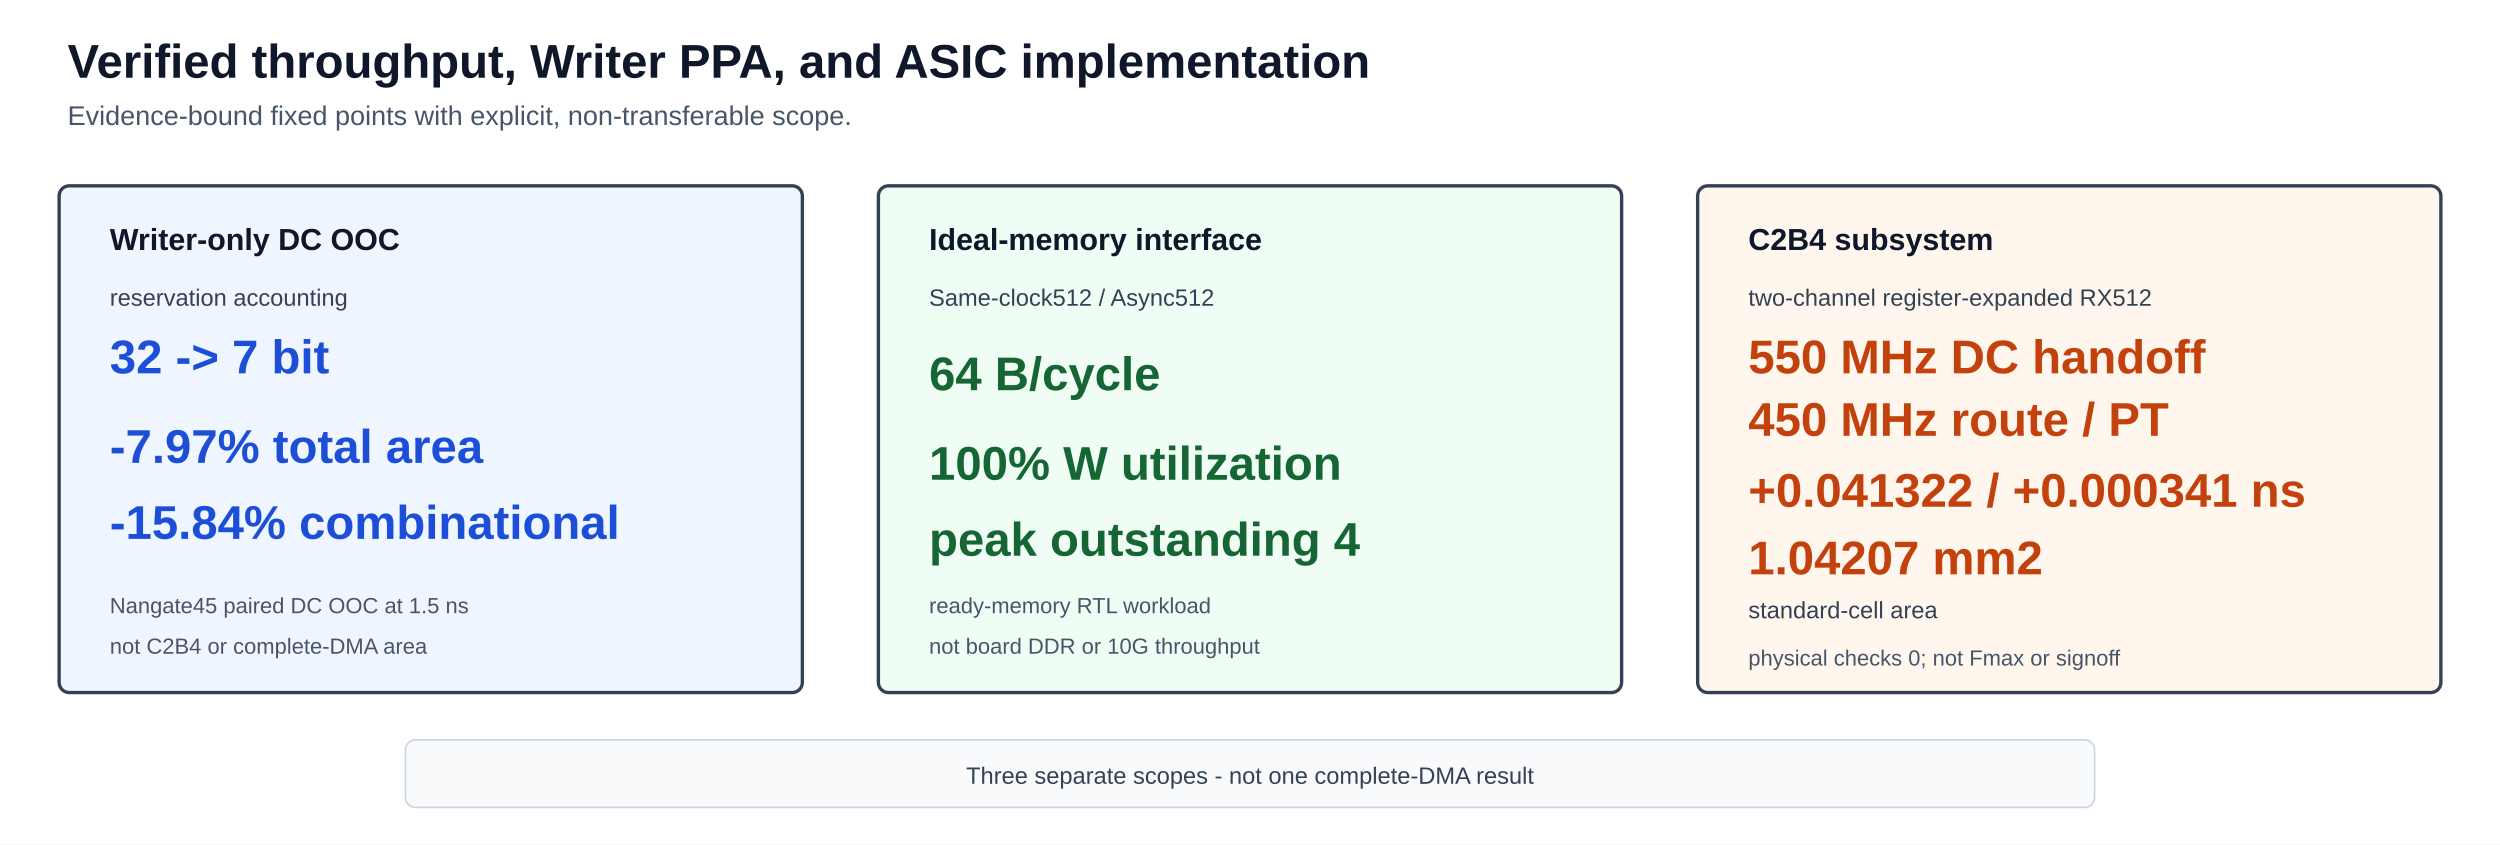
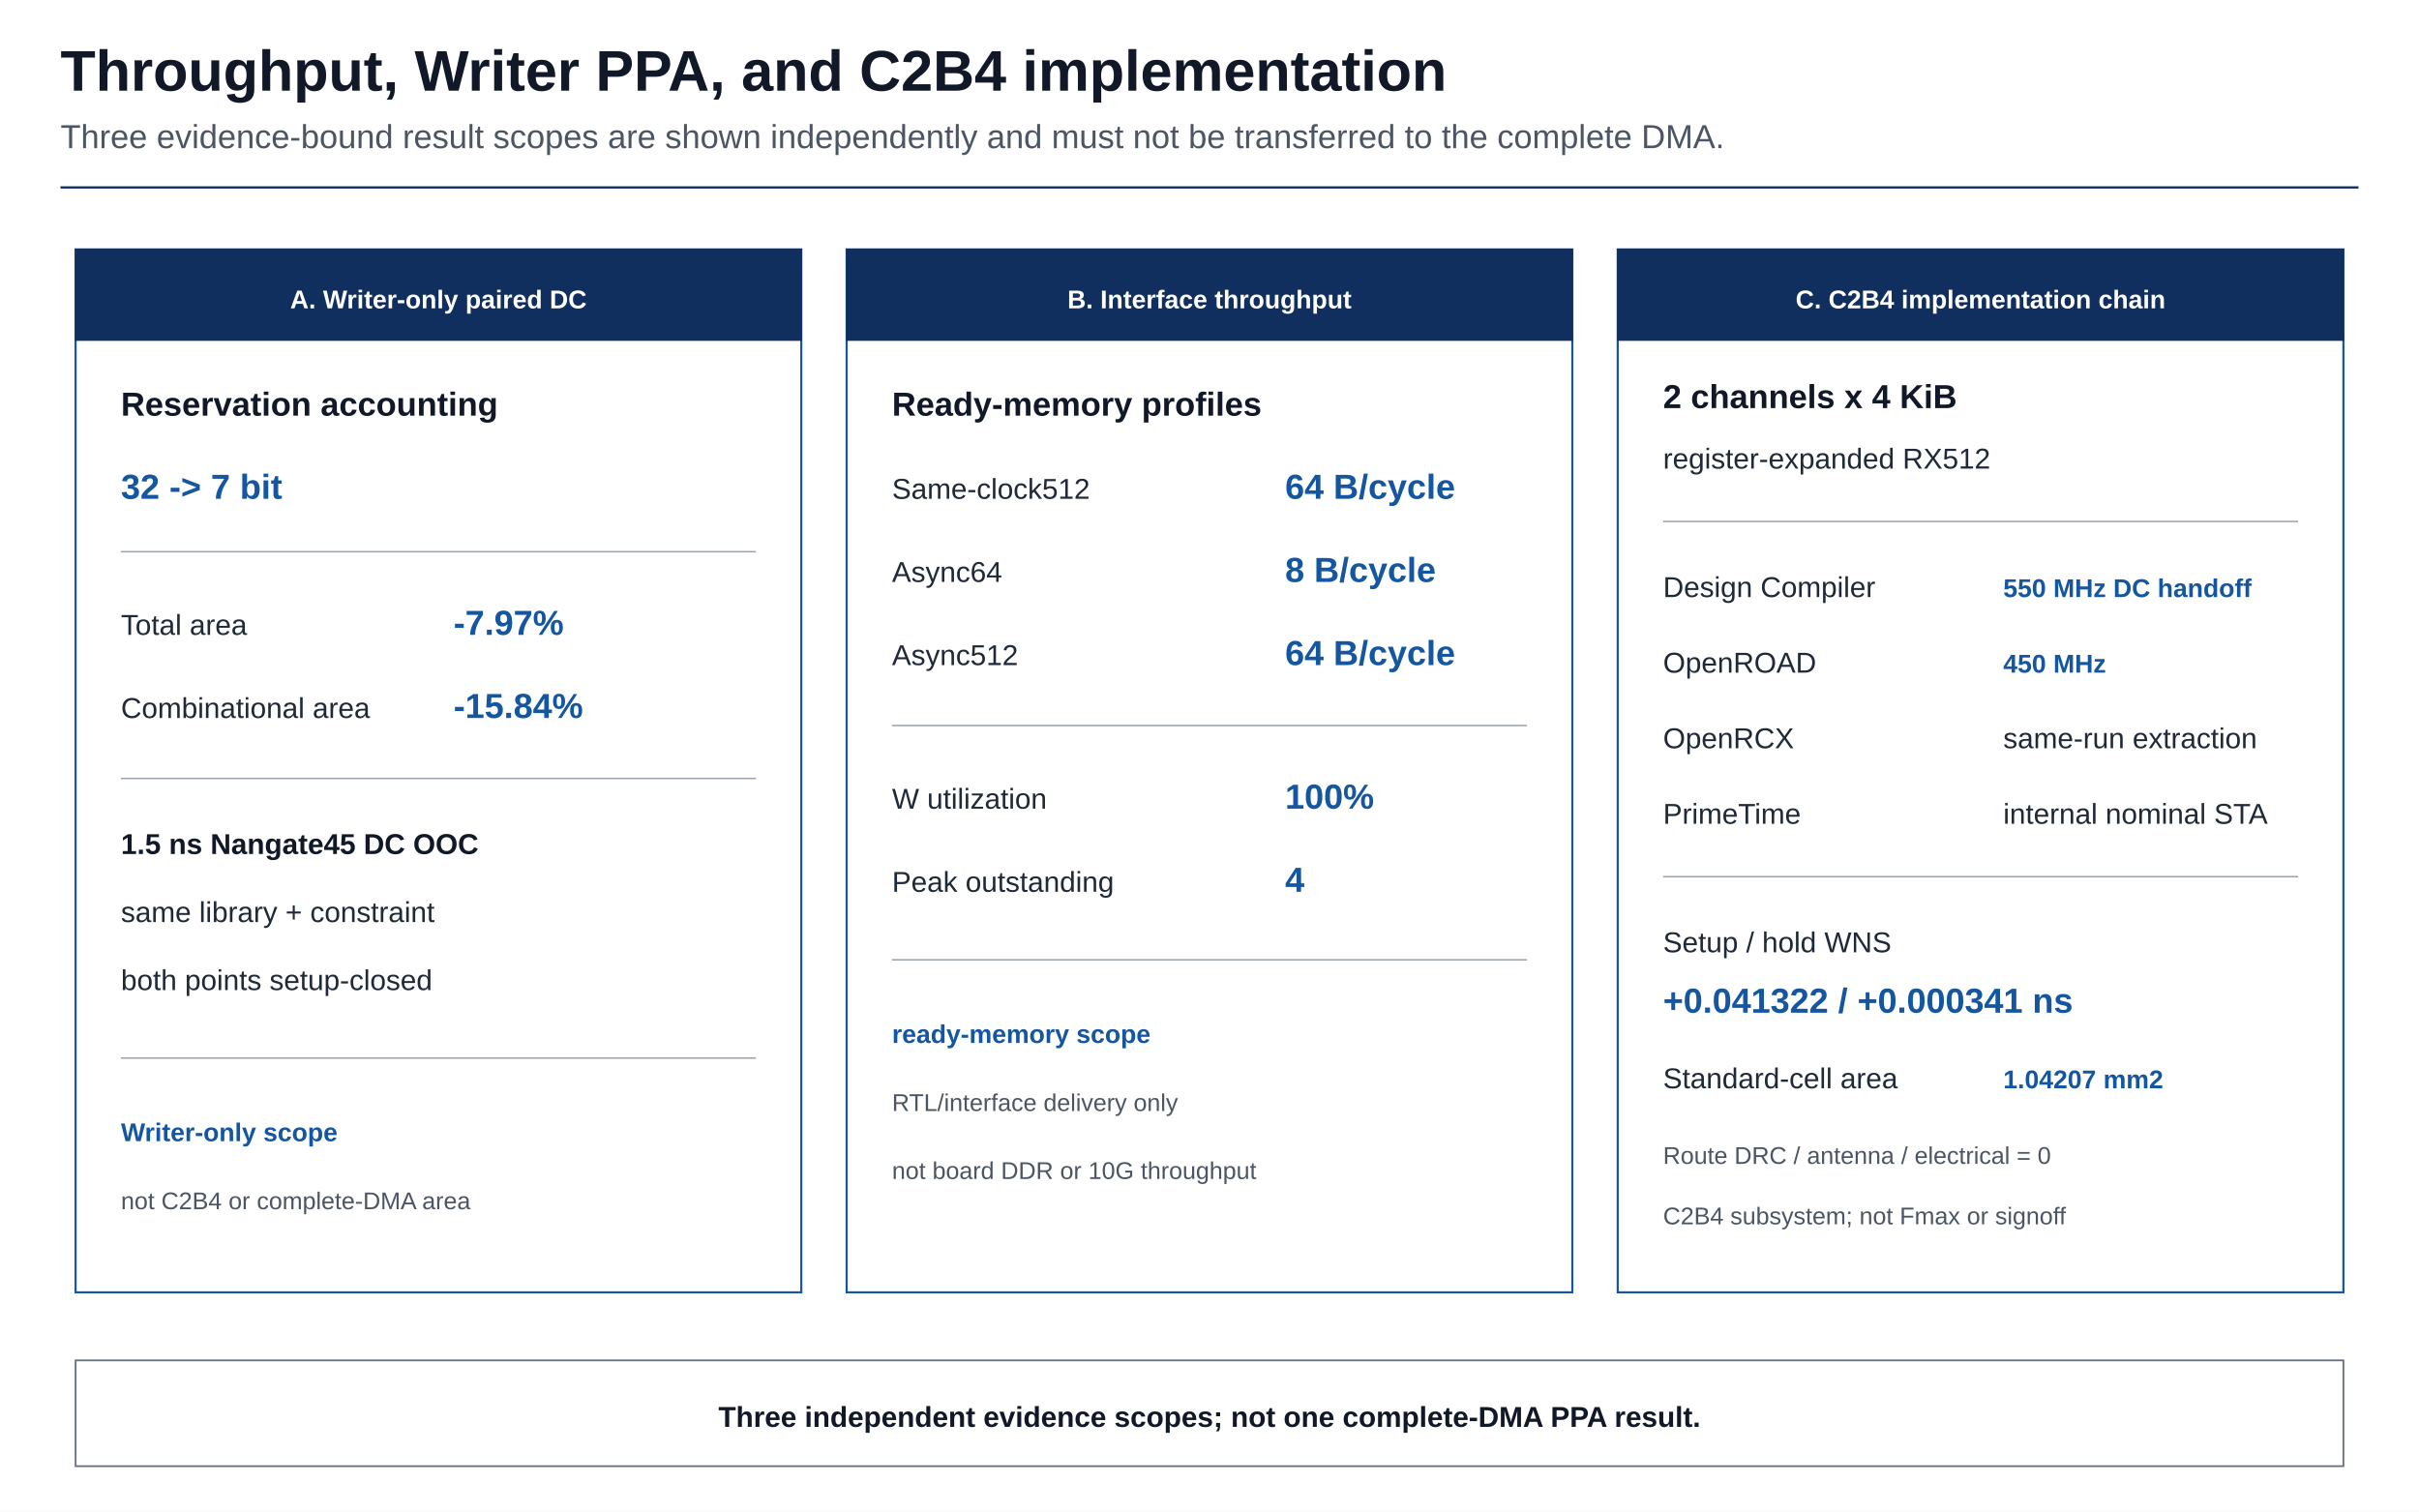
- <svg xmlns="http://www.w3.org/2000/svg" width="1480" height="500" viewBox="0 0 1480 500" role="img" aria-labelledby="title desc">
-   <style>.title{font:700 28px Arial,sans-serif;fill:#0f172a}.sub{font:400 16px Arial,sans-serif;fill:#475569}.head{font:700 18px Arial,sans-serif;fill:#0f172a}.metric{font:700 28px Arial,sans-serif}.body{font:400 14px Arial,sans-serif;fill:#334155}.tiny{font:400 13px Arial,sans-serif;fill:#475569}.panel{stroke:#334155;stroke-width:2;rx:6}</style>
-   <rect width="1480" height="500" fill="#ffffff" />
-   <text x="40" y="46" class="title">Verified throughput, Writer PPA, and ASIC implementation</text>
-   <text x="40" y="74" class="sub">Evidence-bound fixed points with explicit, non-transferable scope.</text>
-   <rect x="35" y="110" width="440" height="300" fill="#eff6ff" class="panel" />
-   <text x="65" y="148" class="head">Writer-only DC OOC</text>
-   <text x="65" y="181" class="body">reservation accounting</text>
-   <text x="65" y="221" class="metric" fill="#1d4ed8">32 -&gt; 7 bit</text>
-   <text x="65" y="274" class="metric" fill="#1d4ed8">-7.97% total area</text>
-   <text x="65" y="319" class="metric" fill="#1d4ed8">-15.84% combinational</text>
-   <text x="65" y="363" class="tiny">Nangate45 paired DC OOC at 1.5 ns</text>
-   <text x="65" y="387" class="tiny">not C2B4 or complete-DMA area</text>
-   <rect x="520" y="110" width="440" height="300" fill="#f0fdf4" class="panel" />
-   <text x="550" y="148" class="head">Ideal-memory interface</text>
-   <text x="550" y="181" class="body">Same-clock512 / Async512</text>
-   <text x="550" y="231" class="metric" fill="#166534">64 B/cycle</text>
-   <text x="550" y="284" class="metric" fill="#166534">100% W utilization</text>
-   <text x="550" y="329" class="metric" fill="#166534">peak outstanding 4</text>
-   <text x="550" y="363" class="tiny">ready-memory RTL workload</text>
-   <text x="550" y="387" class="tiny">not board DDR or 10G throughput</text>
-   <rect x="1005" y="110" width="440" height="300" fill="#fff7ed" class="panel" />
-   <text x="1035" y="148" class="head">C2B4 subsystem</text>
-   <text x="1035" y="181" class="body">two-channel register-expanded RX512</text>
-   <text x="1035" y="221" class="metric" fill="#c2410c">550 MHz DC handoff</text>
-   <text x="1035" y="258" class="metric" fill="#c2410c">450 MHz route / PT</text>
-   <text x="1035" y="300" class="metric" fill="#c2410c">+0.041322 / +0.000341 ns</text>
-   <text x="1035" y="340" class="metric" fill="#c2410c">1.04207 mm2</text>
-   <text x="1035" y="366" class="body">standard-cell area</text>
-   <text x="1035" y="394" class="tiny">physical checks 0; not Fmax or signoff</text>
-   <rect x="240" y="438" width="1000" height="40" fill="#f8fafc" stroke="#cbd5e1" rx="6" />
-   <text x="740" y="464" text-anchor="middle" class="body">Three separate scopes - not one complete-DMA result</text>
+ <svg xmlns="http://www.w3.org/2000/svg" width="1600" height="1000" viewBox="0 0 1600 1000" preserveAspectRatio="xMidYMid meet" role="img" aria-labelledby="title desc" data-theme-contract="mrtc-engineering-report">
+   <defs>
+     <marker id="arrow" viewBox="0 0 10 10" refX="9" refY="5" markerWidth="7" markerHeight="7" orient="auto">
+       <path d="M0 0 L10 5 L0 10 z" fill="#6b7280" />
+     </marker>
+     <marker id="arrow-blue" viewBox="0 0 10 10" refX="9" refY="5" markerWidth="7" markerHeight="7" orient="auto">
+       <path d="M0 0 L10 5 L0 10 z" fill="#1456a0" />
+     </marker>
+   </defs>
+   <style>.title{font:700 38px Arial,Helvetica,sans-serif;fill:#111827}
+     .subtitle{font:400 22px Arial,Helvetica,sans-serif;fill:#4b5563}
+     .panel-title{font:700 25px Arial,Helvetica,sans-serif;fill:#102f5e}
+     .section{font:700 22px Arial,Helvetica,sans-serif;fill:#111827}
+     .body{font:400 19px Arial,Helvetica,sans-serif;fill:#1f2937}
+     .body-bold{font:700 19px Arial,Helvetica,sans-serif;fill:#111827}
+     .metric{font:700 23px Arial,Helvetica,sans-serif;fill:#1456a0}
+     .small{font:400 16px Arial,Helvetica,sans-serif;fill:#4b5563}
+     .foot{font:400 17px Arial,Helvetica,sans-serif;fill:#374151}
+     .table-head{font:700 17px Arial,Helvetica,sans-serif;fill:#ffffff}
+     .table-header{font:700 16px Arial,Helvetica,sans-serif;fill:#111827}
+     .table{font:400 17px Arial,Helvetica,sans-serif;fill:#1f2937}
+     .table-strong{font:700 17px Arial,Helvetica,sans-serif;fill:#1456a0}
+     .rule{stroke:#102f5e;stroke-width:1.5}
+     .thin{stroke:#9ca3af;stroke-width:1}
+     .box{fill:#ffffff;stroke:#6b7280;stroke-width:1.2}
+     .box-blue{fill:#ffffff;stroke:#1456a0;stroke-width:1.4}
+     .panel-header{fill:#102f5e;stroke:#102f5e;stroke-width:1}
+     .flow{fill:none;stroke:#6b7280;stroke-width:1.5;marker-end:url(#arrow)}
+     .flow-blue{fill:none;stroke:#1456a0;stroke-width:1.8;marker-end:url(#arrow-blue)}
+     .flow-return{fill:none;stroke:#1456a0;stroke-width:1.8;marker-end:url(#arrow-blue)}
+     .boundary{fill:none;stroke:#8b9199;stroke-width:1.5;stroke-dasharray:8 6}
+     .orange{fill:#b45309}
+     .green{fill:#047857}</style>
+   <rect width="1600" height="1000" fill="#ffffff" />
+   <g data-layout-region="page-header">
+     <rect data-layout-box="true" x="30" y="18" width="1540" height="112" fill="none" stroke="none" />
+     <text x="40" y="60" class="title">Throughput, Writer PPA, and C2B4 implementation</text>
+     <text x="40" y="98" class="subtitle">Three evidence-bound result scopes are shown independently and must not be transferred to the complete DMA.</text>
+     <line x1="40" y1="124" x2="1560" y2="124" class="rule" />
+   </g>
+   <g data-layout-region="ppa-writer">
+     <rect data-layout-box="true" x="50" y="165" width="480" height="690" class="box-blue" />
+     <rect x="50" y="165" width="480" height="60" class="panel-header" />
+     <text x="290" y="204" text-anchor="middle" class="table-head">A. Writer-only paired DC</text>
+     <text x="80" y="275" class="section">Reservation accounting</text>
+     <text x="80" y="330" class="metric">32 -&gt; 7 bit</text>
+     <line x1="80" y1="365" x2="500" y2="365" class="thin" />
+     <text x="80" y="420" class="body">Total area</text>
+     <text x="300" y="420" class="metric">-7.97%</text>
+     <text x="80" y="475" class="body">Combinational area</text>
+     <text x="300" y="475" class="metric">-15.84%</text>
+     <line x1="80" y1="515" x2="500" y2="515" class="thin" />
+     <text x="80" y="565" class="body-bold">1.5 ns Nangate45 DC OOC</text>
+     <text x="80" y="610" class="body">same library + constraint</text>
+     <text x="80" y="655" class="body">both points setup-closed</text>
+     <line x1="80" y1="700" x2="500" y2="700" class="thin" />
+     <text x="80" y="755" class="table-strong">Writer-only scope</text>
+     <text x="80" y="800" class="small">not C2B4 or complete-DMA area</text>
+   </g>
+   <g data-layout-region="ppa-throughput" data-throughput-contract="100% W utilization; peak outstanding 4">
+     <rect data-layout-box="true" x="560" y="165" width="480" height="690" class="box-blue" />
+     <rect x="560" y="165" width="480" height="60" class="panel-header" />
+     <text x="800" y="204" text-anchor="middle" class="table-head">B. Interface throughput</text>
+     <text x="590" y="275" class="section">Ready-memory profiles</text>
+     <text x="590" y="330" class="body">Same-clock512</text>
+     <text x="850" y="330" class="metric">64 B/cycle</text>
+     <text x="590" y="385" class="body">Async64</text>
+     <text x="850" y="385" class="metric">8 B/cycle</text>
+     <text x="590" y="440" class="body">Async512</text>
+     <text x="850" y="440" class="metric">64 B/cycle</text>
+     <line x1="590" y1="480" x2="1010" y2="480" class="thin" />
+     <text x="590" y="535" class="body">W utilization</text>
+     <text x="850" y="535" class="metric">100%</text>
+     <text x="590" y="590" class="body">Peak outstanding</text>
+     <text x="850" y="590" class="metric">4</text>
+     <line x1="590" y1="635" x2="1010" y2="635" class="thin" />
+     <text x="590" y="690" class="table-strong">ready-memory scope</text>
+     <text x="590" y="735" class="small">RTL/interface delivery only</text>
+     <text x="590" y="780" class="small">not board DDR or 10G throughput</text>
+   </g>
+   <g data-layout-region="ppa-c2b4" data-implementation-chain="550 MHz DC handoff; 450 MHz OpenROAD; OpenRCX; PrimeTime">
+     <rect data-layout-box="true" x="1070" y="165" width="480" height="690" class="box-blue" />
+     <rect x="1070" y="165" width="480" height="60" class="panel-header" />
+     <text x="1310" y="204" text-anchor="middle" class="table-head">C. C2B4 implementation chain</text>
+     <text x="1100" y="270" class="section">2 channels x 4 KiB</text>
+     <text x="1100" y="310" class="body">register-expanded RX512</text>
+     <line x1="1100" y1="345" x2="1520" y2="345" class="thin" />
+     <text x="1100" y="395" class="body">Design Compiler</text>
+     <text x="1325" y="395" class="table-strong">550 MHz DC handoff</text>
+     <text x="1100" y="445" class="body">OpenROAD</text>
+     <text x="1325" y="445" class="table-strong">450 MHz</text>
+     <text x="1100" y="495" class="body">OpenRCX</text>
+     <text x="1325" y="495" class="body">same-run extraction</text>
+     <text x="1100" y="545" class="body">PrimeTime</text>
+     <text x="1325" y="545" class="body">internal nominal STA</text>
+     <line x1="1100" y1="580" x2="1520" y2="580" class="thin" />
+     <text x="1100" y="630" class="body">Setup / hold WNS</text>
+     <text x="1100" y="670" class="metric">+0.041322 / +0.000341 ns</text>
+     <text x="1100" y="720" class="body">Standard-cell area</text>
+     <text x="1325" y="720" class="table-strong">1.04207 mm2</text>
+     <text x="1100" y="770" class="small">Route DRC / antenna / electrical = 0</text>
+     <text x="1100" y="810" class="small">C2B4 subsystem; not Fmax or signoff</text>
+   </g>
+   <g data-layout-region="ppa-footnote">
+     <rect data-layout-box="true" x="50" y="900" width="1500" height="70" class="box" />
+     <text x="800" y="944" text-anchor="middle" class="body-bold">Three independent evidence scopes; not one complete-DMA PPA result.</text>
+   </g>
</svg>
